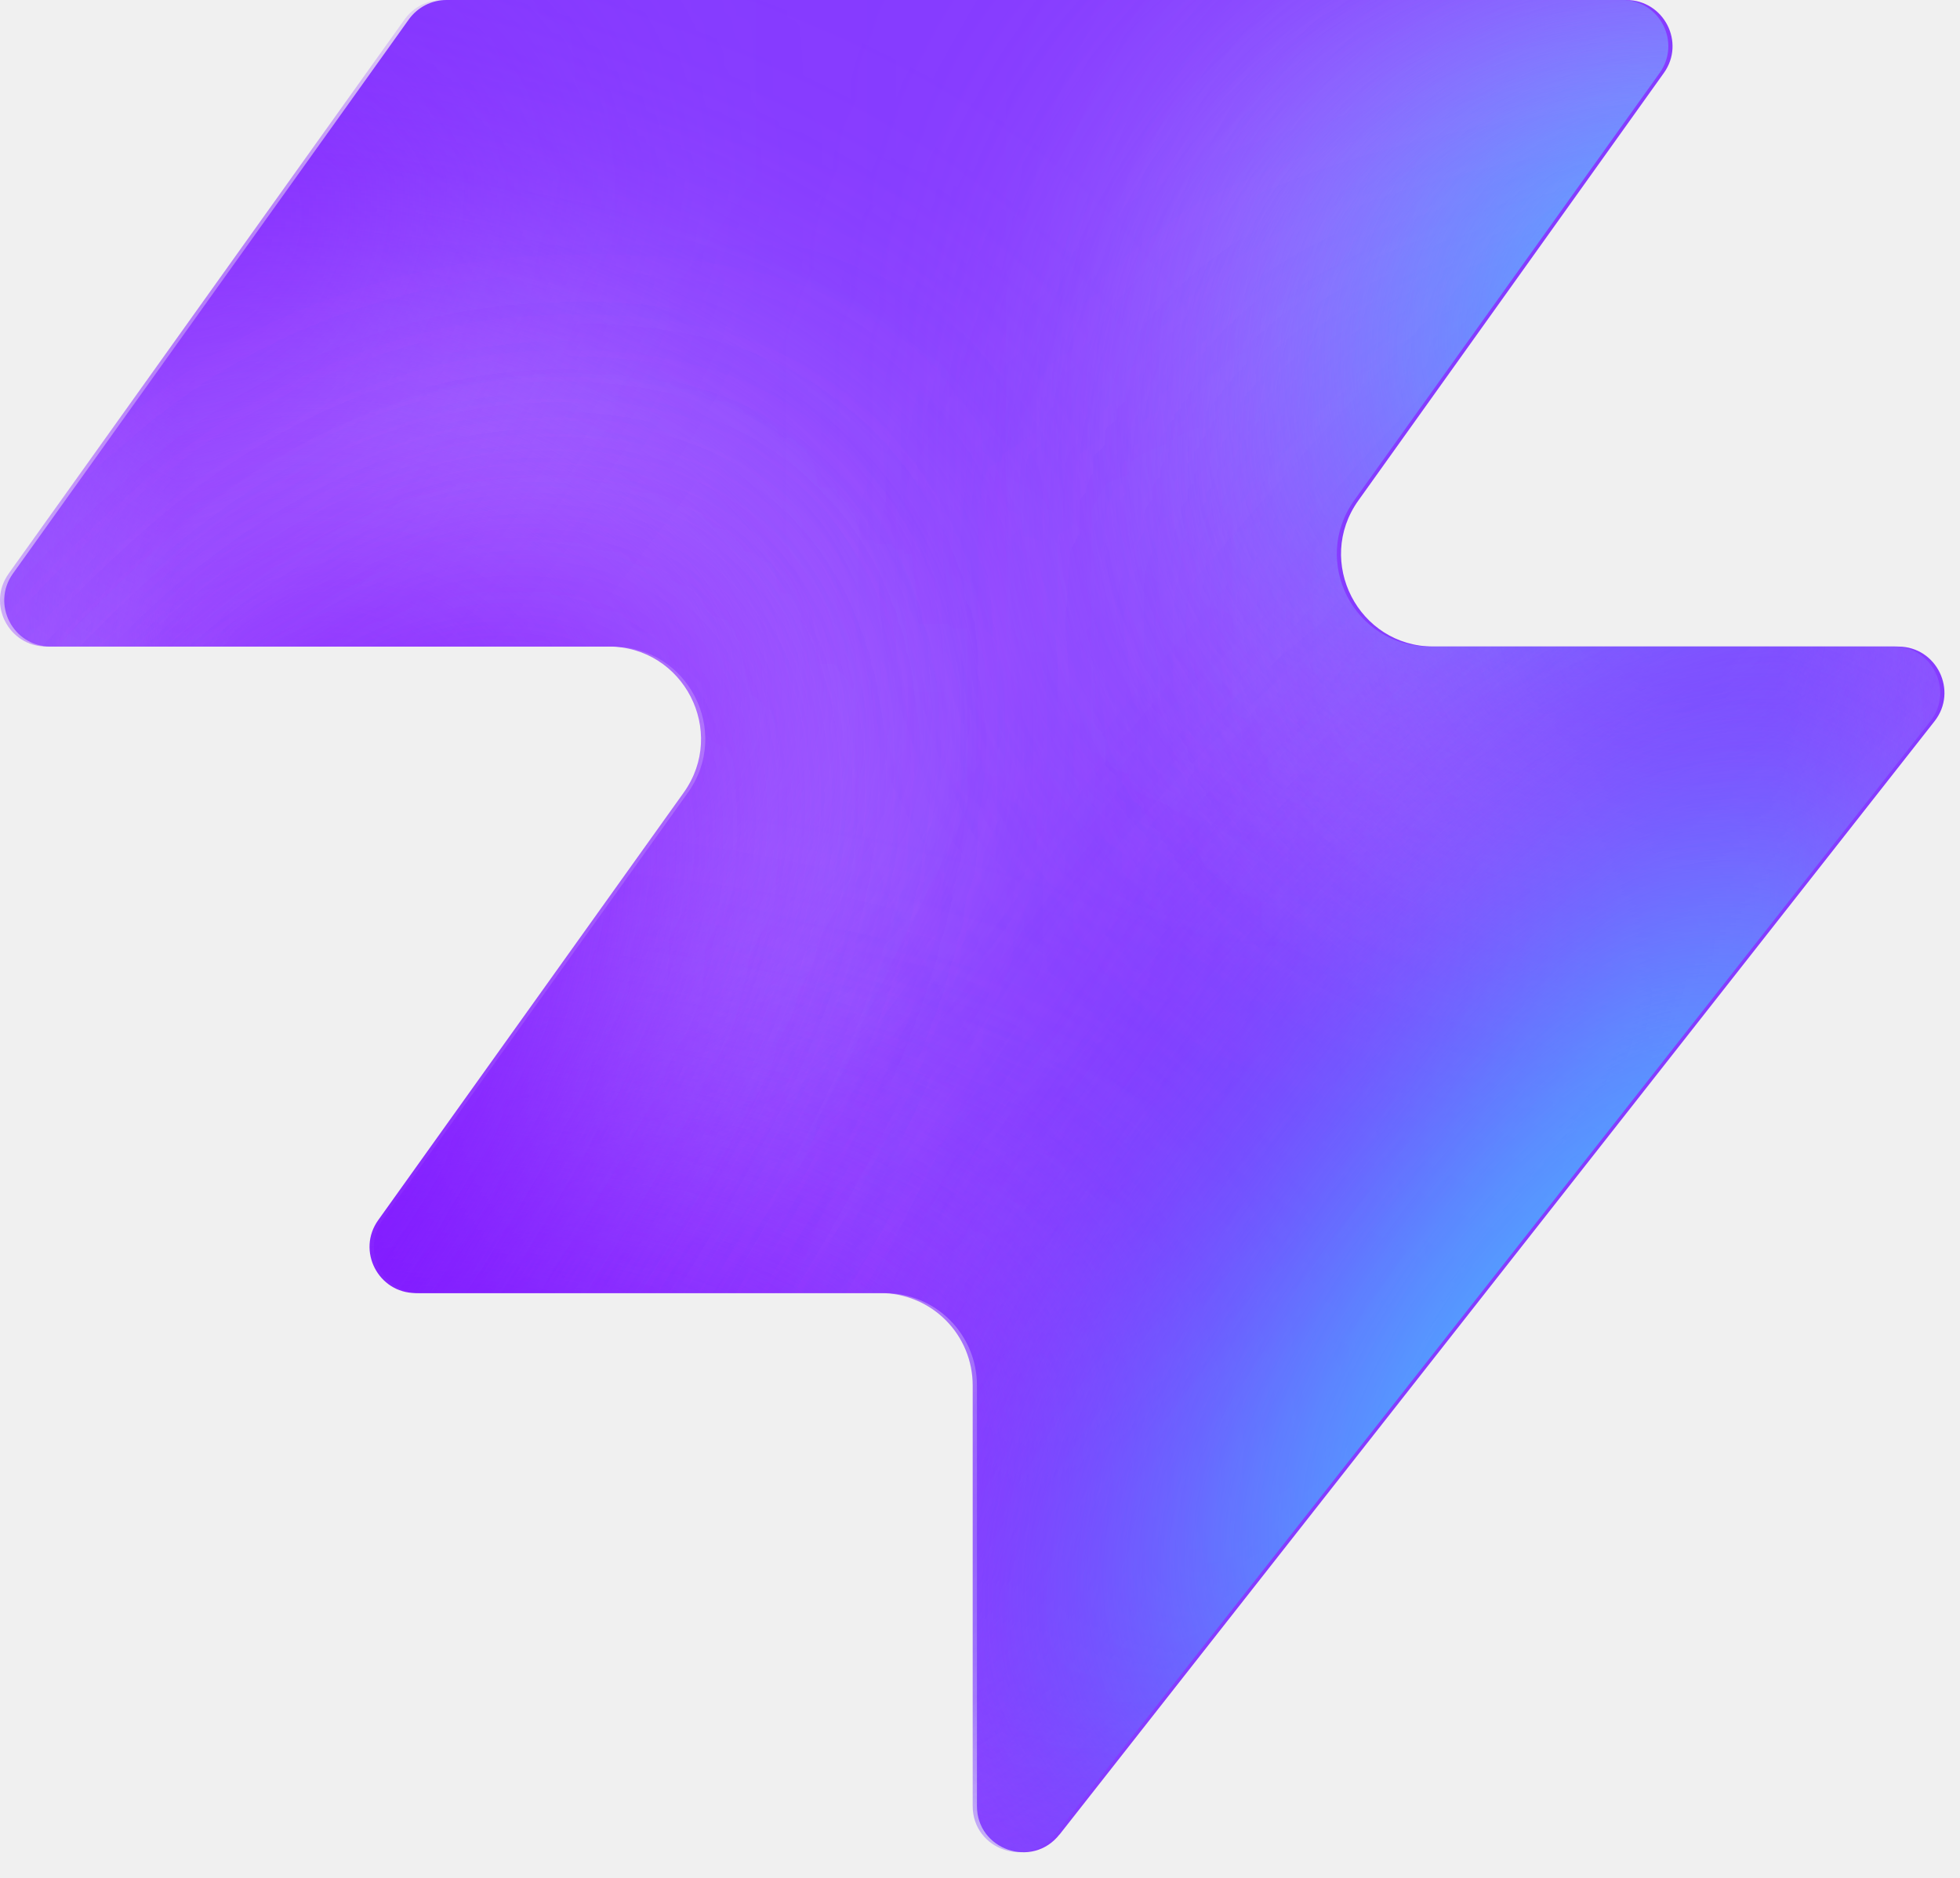
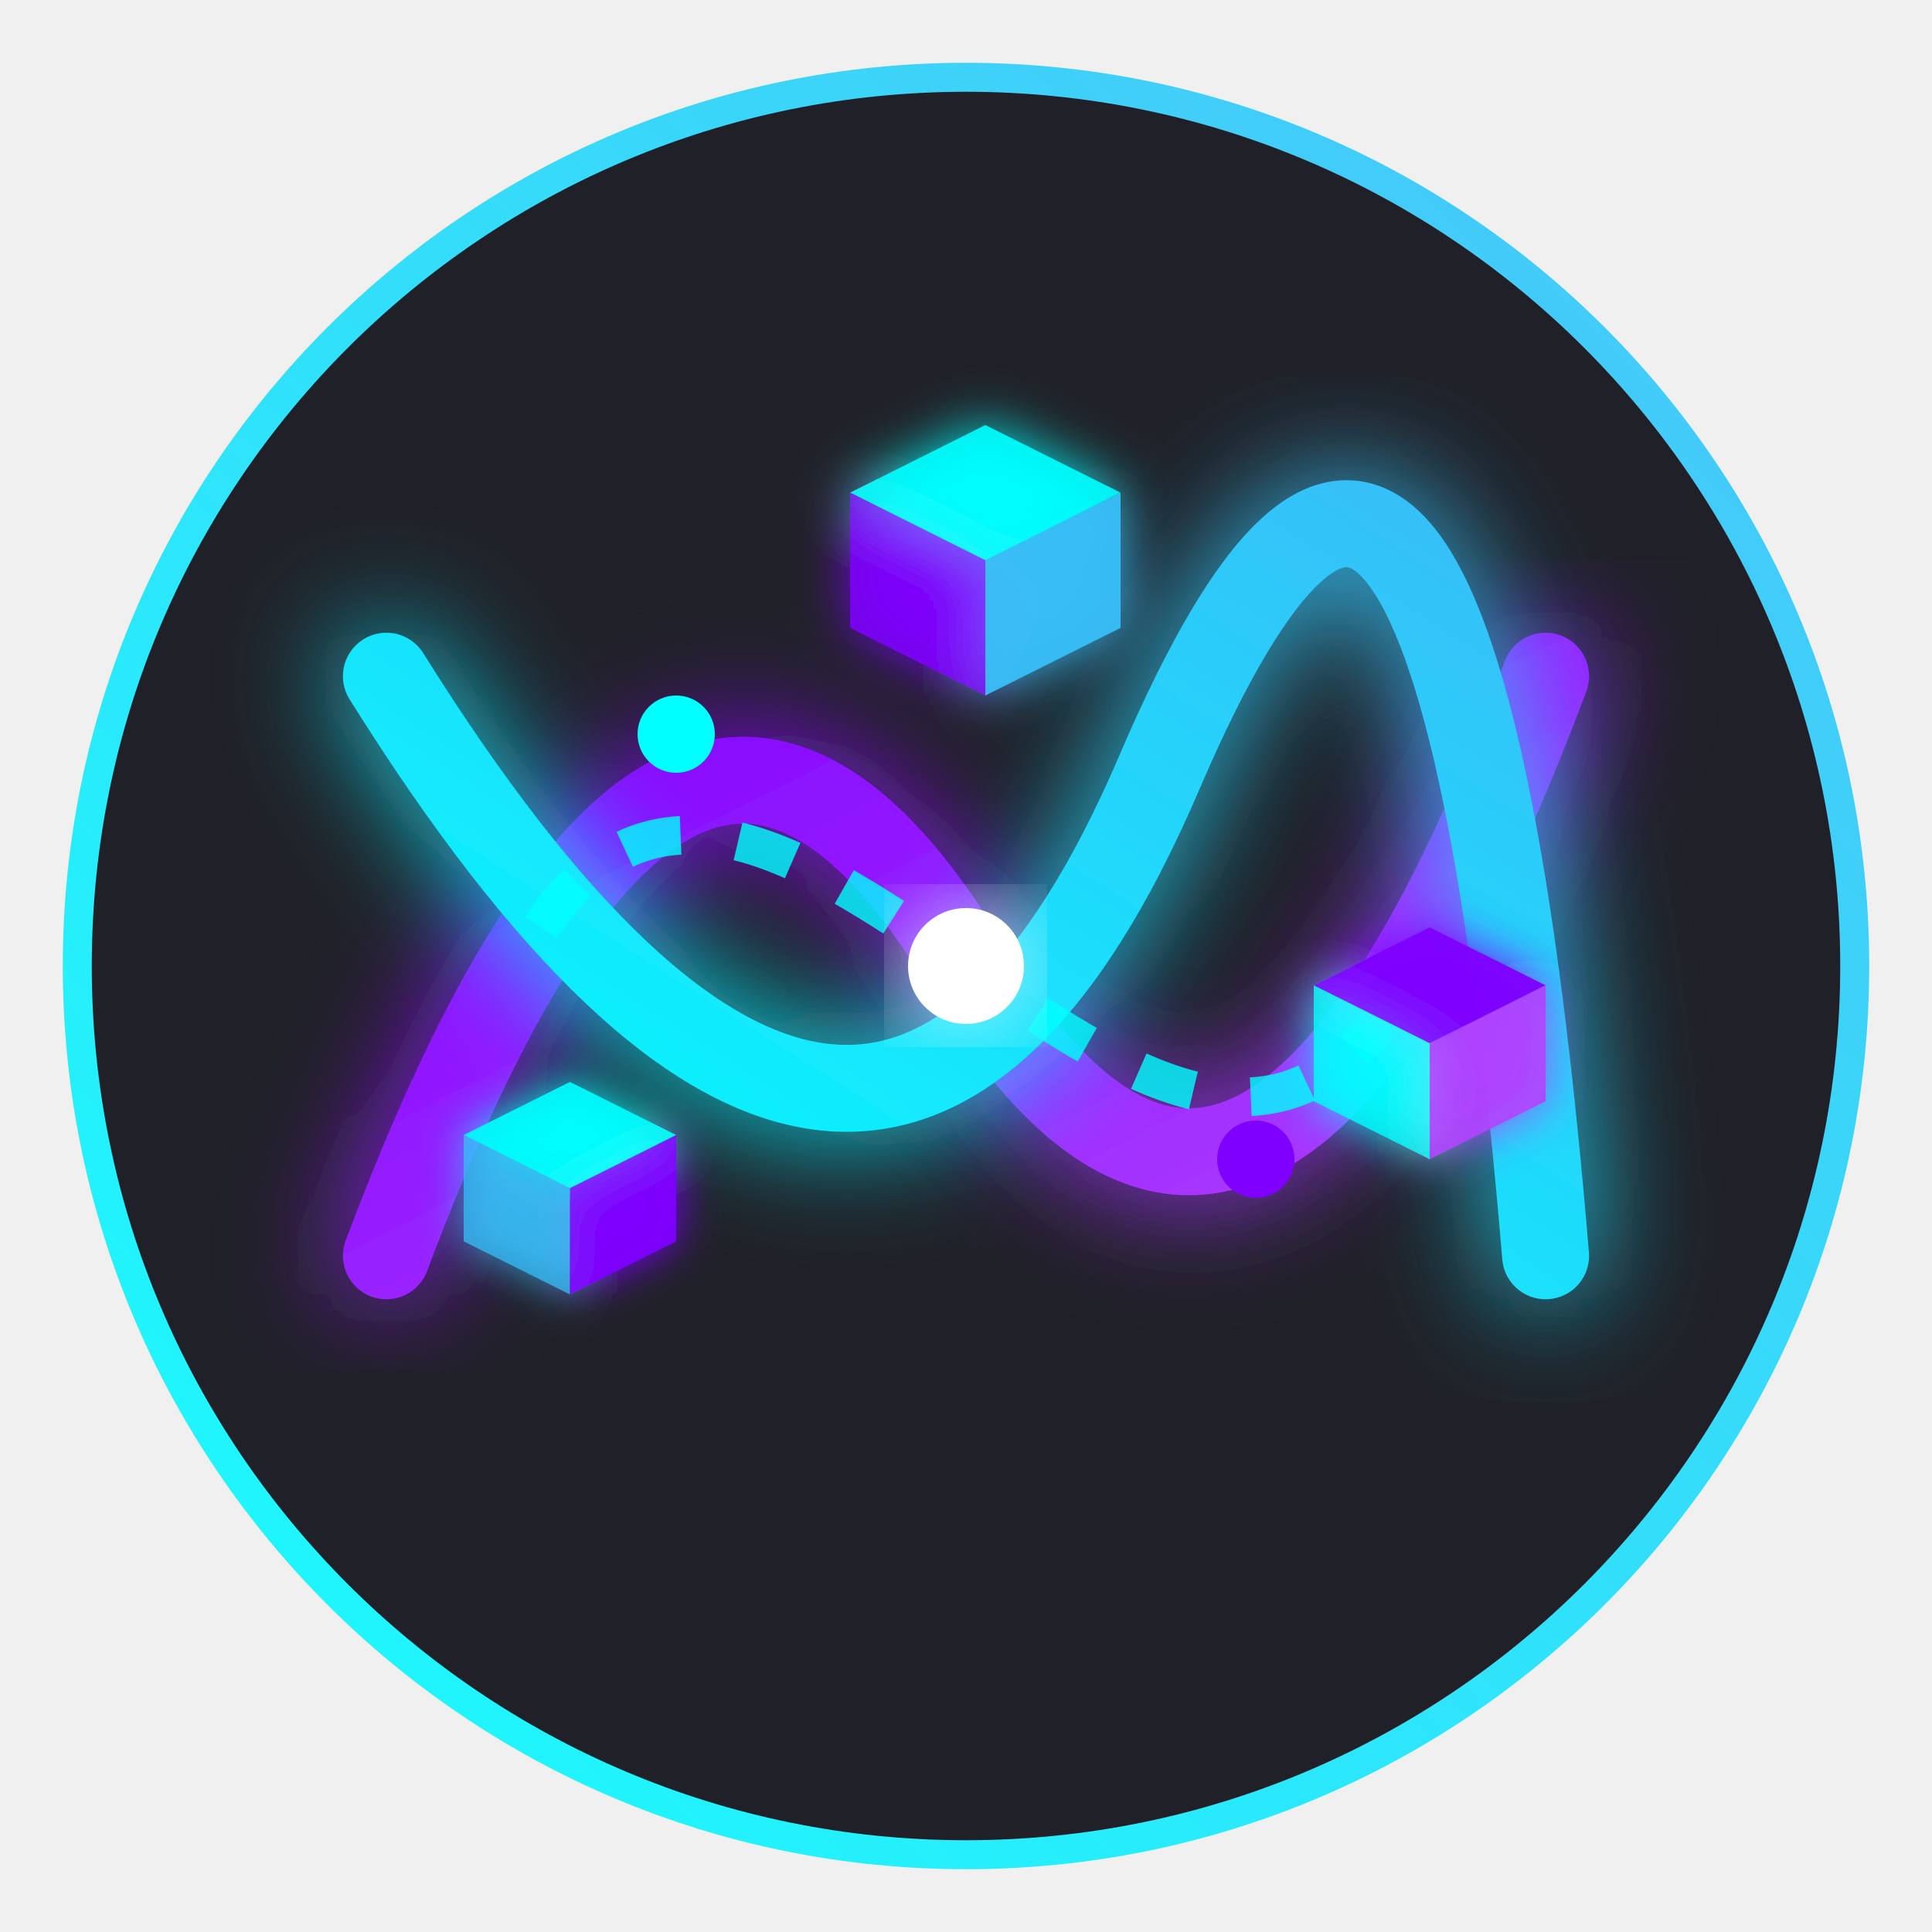
- <svg xmlns="http://www.w3.org/2000/svg" width="48" height="46" fill="none" viewBox="0 0 48 46">
-   <path fill="#863bff" d="M25.946 44.938c-.664.845-2.021.375-2.021-.698V33.937a2.26 2.26 0 0 0-2.262-2.262H10.287c-.92 0-1.456-1.04-.92-1.788l7.48-10.471c1.07-1.497 0-3.578-1.842-3.578H1.237c-.92 0-1.456-1.04-.92-1.788L10.013.474c.214-.297.556-.474.92-.474h28.894c.92 0 1.456 1.04.92 1.788l-7.48 10.471c-1.07 1.498 0 3.579 1.842 3.579h11.377c.943 0 1.473 1.088.89 1.83L25.947 44.94z" style="fill:#863bff;fill:color(display-p3 .525 .23 1);fill-opacity:1" />
-   <mask id="a" width="48" height="46" x="0" y="0" maskUnits="userSpaceOnUse" style="mask-type:alpha">
-     <path fill="#000" d="M25.842 44.938c-.664.844-2.021.375-2.021-.698V33.937a2.26 2.26 0 0 0-2.262-2.262H10.183c-.92 0-1.456-1.04-.92-1.788l7.48-10.471c1.07-1.498 0-3.579-1.842-3.579H1.133c-.92 0-1.456-1.04-.92-1.787L9.91.473c.214-.297.556-.474.92-.474h28.894c.92 0 1.456 1.04.92 1.788l-7.48 10.471c-1.07 1.498 0 3.578 1.842 3.578h11.377c.943 0 1.473 1.088.89 1.832L25.843 44.94z" style="fill:#000;fill-opacity:1" />
-   </mask>
-   <g mask="url(#a)">
-     <g filter="url(#b)">
-       <ellipse cx="5.508" cy="14.704" fill="#ede6ff" rx="5.508" ry="14.704" style="fill:#ede6ff;fill:color(display-p3 .927 .903 1);fill-opacity:1" transform="matrix(.00324 1 1 -.00324 -4.47 31.516)" />
-     </g>
-     <g filter="url(#c)">
-       <ellipse cx="10.399" cy="29.851" fill="#ede6ff" rx="10.399" ry="29.851" style="fill:#ede6ff;fill:color(display-p3 .927 .903 1);fill-opacity:1" transform="matrix(.00324 1 1 -.00324 -39.328 7.883)" />
-     </g>
-     <g filter="url(#d)">
-       <ellipse cx="5.508" cy="30.487" fill="#7e14ff" rx="5.508" ry="30.487" style="fill:#7e14ff;fill:color(display-p3 .492 .077 1);fill-opacity:1" transform="rotate(89.814 -25.913 -14.639)scale(1 -1)" />
-     </g>
-     <g filter="url(#e)">
-       <ellipse cx="5.508" cy="30.599" fill="#7e14ff" rx="5.508" ry="30.599" style="fill:#7e14ff;fill:color(display-p3 .492 .077 1);fill-opacity:1" transform="rotate(89.814 -32.644 -3.334)scale(1 -1)" />
-     </g>
-     <g filter="url(#f)">
-       <ellipse cx="5.508" cy="30.599" fill="#7e14ff" rx="5.508" ry="30.599" style="fill:#7e14ff;fill:color(display-p3 .492 .077 1);fill-opacity:1" transform="matrix(.00324 1 1 -.00324 -34.34 30.47)" />
-     </g>
-     <g filter="url(#g)">
-       <ellipse cx="14.072" cy="22.078" fill="#ede6ff" rx="14.072" ry="22.078" style="fill:#ede6ff;fill:color(display-p3 .927 .903 1);fill-opacity:1" transform="rotate(93.35 24.506 48.493)scale(-1 1)" />
-     </g>
-     <g filter="url(#h)">
-       <ellipse cx="3.47" cy="21.501" fill="#7e14ff" rx="3.47" ry="21.501" style="fill:#7e14ff;fill:color(display-p3 .492 .077 1);fill-opacity:1" transform="rotate(89.009 28.708 47.59)scale(-1 1)" />
-     </g>
-     <g filter="url(#i)">
-       <ellipse cx="3.47" cy="21.501" fill="#7e14ff" rx="3.47" ry="21.501" style="fill:#7e14ff;fill:color(display-p3 .492 .077 1);fill-opacity:1" transform="rotate(89.009 28.708 47.59)scale(-1 1)" />
-     </g>
-     <g filter="url(#j)">
-       <ellipse cx=".387" cy="8.972" fill="#7e14ff" rx="4.407" ry="29.108" style="fill:#7e14ff;fill:color(display-p3 .492 .077 1);fill-opacity:1" transform="rotate(39.51 .387 8.972)" />
-     </g>
-     <g filter="url(#k)">
-       <ellipse cx="47.523" cy="-6.092" fill="#7e14ff" rx="4.407" ry="29.108" style="fill:#7e14ff;fill:color(display-p3 .492 .077 1);fill-opacity:1" transform="rotate(37.892 47.523 -6.092)" />
-     </g>
-     <g filter="url(#l)">
-       <ellipse cx="41.412" cy="6.333" fill="#47bfff" rx="5.971" ry="9.665" style="fill:#47bfff;fill:color(display-p3 .28 .748 1);fill-opacity:1" transform="rotate(37.892 41.412 6.333)" />
-     </g>
-     <g filter="url(#m)">
-       <ellipse cx="-1.879" cy="38.332" fill="#7e14ff" rx="4.407" ry="29.108" style="fill:#7e14ff;fill:color(display-p3 .492 .077 1);fill-opacity:1" transform="rotate(37.892 -1.88 38.332)" />
-     </g>
-     <g filter="url(#n)">
-       <ellipse cx="-1.879" cy="38.332" fill="#7e14ff" rx="4.407" ry="29.108" style="fill:#7e14ff;fill:color(display-p3 .492 .077 1);fill-opacity:1" transform="rotate(37.892 -1.88 38.332)" />
-     </g>
-     <g filter="url(#o)">
-       <ellipse cx="35.651" cy="29.907" fill="#7e14ff" rx="4.407" ry="29.108" style="fill:#7e14ff;fill:color(display-p3 .492 .077 1);fill-opacity:1" transform="rotate(37.892 35.651 29.907)" />
-     </g>
-     <g filter="url(#p)">
-       <ellipse cx="38.418" cy="32.4" fill="#47bfff" rx="5.971" ry="15.297" style="fill:#47bfff;fill:color(display-p3 .28 .748 1);fill-opacity:1" transform="rotate(37.892 38.418 32.4)" />
-     </g>
-   </g>
+ <svg xmlns="http://www.w3.org/2000/svg" viewBox="0 0 100 100" width="100" height="100">
  <defs>
-     <filter id="b" width="60.045" height="41.654" x="-19.77" y="16.149" color-interpolation-filters="sRGB" filterUnits="userSpaceOnUse">
-       <feFlood flood-opacity="0" result="BackgroundImageFix" />
-       <feBlend in="SourceGraphic" in2="BackgroundImageFix" result="shape" />
-       <feGaussianBlur result="effect1_foregroundBlur_2002_17158" stdDeviation="7.659" />
+     <linearGradient id="purpleGradient" x1="0%" y1="0%" x2="100%" y2="100%">
+       <stop offset="0%" stop-color="#7F00FF" />
+       <stop offset="100%" stop-color="#b042ff" />
+     </linearGradient>
+     <linearGradient id="cyanGradient" x1="0%" y1="100%" x2="100%" y2="0%">
+       <stop offset="0%" stop-color="#00FFFF" />
+       <stop offset="100%" stop-color="#38bdf8" />
+     </linearGradient>
+     <filter id="glow" x="-20%" y="-20%" width="140%" height="140%">
+       <feGaussianBlur stdDeviation="3" result="blur" />
+       <feComposite in="SourceGraphic" in2="blur" operator="over" />
    </filter>
-     <filter id="c" width="90.34" height="51.437" x="-54.613" y="-7.533" color-interpolation-filters="sRGB" filterUnits="userSpaceOnUse">
-       <feFlood flood-opacity="0" result="BackgroundImageFix" />
-       <feBlend in="SourceGraphic" in2="BackgroundImageFix" result="shape" />
-       <feGaussianBlur result="effect1_foregroundBlur_2002_17158" stdDeviation="7.659" />
-     </filter>
-     <filter id="d" width="79.355" height="29.4" x="-49.64" y="2.03" color-interpolation-filters="sRGB" filterUnits="userSpaceOnUse">
-       <feFlood flood-opacity="0" result="BackgroundImageFix" />
-       <feBlend in="SourceGraphic" in2="BackgroundImageFix" result="shape" />
-       <feGaussianBlur result="effect1_foregroundBlur_2002_17158" stdDeviation="4.596" />
-     </filter>
-     <filter id="e" width="79.579" height="29.4" x="-45.045" y="20.029" color-interpolation-filters="sRGB" filterUnits="userSpaceOnUse">
-       <feFlood flood-opacity="0" result="BackgroundImageFix" />
-       <feBlend in="SourceGraphic" in2="BackgroundImageFix" result="shape" />
-       <feGaussianBlur result="effect1_foregroundBlur_2002_17158" stdDeviation="4.596" />
-     </filter>
-     <filter id="f" width="79.579" height="29.4" x="-43.513" y="21.178" color-interpolation-filters="sRGB" filterUnits="userSpaceOnUse">
-       <feFlood flood-opacity="0" result="BackgroundImageFix" />
-       <feBlend in="SourceGraphic" in2="BackgroundImageFix" result="shape" />
-       <feGaussianBlur result="effect1_foregroundBlur_2002_17158" stdDeviation="4.596" />
-     </filter>
-     <filter id="g" width="74.749" height="58.852" x="15.756" y="-17.901" color-interpolation-filters="sRGB" filterUnits="userSpaceOnUse">
-       <feFlood flood-opacity="0" result="BackgroundImageFix" />
-       <feBlend in="SourceGraphic" in2="BackgroundImageFix" result="shape" />
-       <feGaussianBlur result="effect1_foregroundBlur_2002_17158" stdDeviation="7.659" />
-     </filter>
-     <filter id="h" width="61.377" height="25.362" x="23.548" y="2.284" color-interpolation-filters="sRGB" filterUnits="userSpaceOnUse">
-       <feFlood flood-opacity="0" result="BackgroundImageFix" />
-       <feBlend in="SourceGraphic" in2="BackgroundImageFix" result="shape" />
-       <feGaussianBlur result="effect1_foregroundBlur_2002_17158" stdDeviation="4.596" />
-     </filter>
-     <filter id="i" width="61.377" height="25.362" x="23.548" y="2.284" color-interpolation-filters="sRGB" filterUnits="userSpaceOnUse">
-       <feFlood flood-opacity="0" result="BackgroundImageFix" />
-       <feBlend in="SourceGraphic" in2="BackgroundImageFix" result="shape" />
-       <feGaussianBlur result="effect1_foregroundBlur_2002_17158" stdDeviation="4.596" />
-     </filter>
-     <filter id="j" width="56.045" height="63.649" x="-27.636" y="-22.853" color-interpolation-filters="sRGB" filterUnits="userSpaceOnUse">
-       <feFlood flood-opacity="0" result="BackgroundImageFix" />
-       <feBlend in="SourceGraphic" in2="BackgroundImageFix" result="shape" />
-       <feGaussianBlur result="effect1_foregroundBlur_2002_17158" stdDeviation="4.596" />
-     </filter>
-     <filter id="k" width="54.814" height="64.646" x="20.116" y="-38.415" color-interpolation-filters="sRGB" filterUnits="userSpaceOnUse">
-       <feFlood flood-opacity="0" result="BackgroundImageFix" />
-       <feBlend in="SourceGraphic" in2="BackgroundImageFix" result="shape" />
-       <feGaussianBlur result="effect1_foregroundBlur_2002_17158" stdDeviation="4.596" />
-     </filter>
-     <filter id="l" width="33.541" height="35.313" x="24.641" y="-11.323" color-interpolation-filters="sRGB" filterUnits="userSpaceOnUse">
-       <feFlood flood-opacity="0" result="BackgroundImageFix" />
-       <feBlend in="SourceGraphic" in2="BackgroundImageFix" result="shape" />
-       <feGaussianBlur result="effect1_foregroundBlur_2002_17158" stdDeviation="4.596" />
-     </filter>
-     <filter id="m" width="54.814" height="64.646" x="-29.286" y="6.009" color-interpolation-filters="sRGB" filterUnits="userSpaceOnUse">
-       <feFlood flood-opacity="0" result="BackgroundImageFix" />
-       <feBlend in="SourceGraphic" in2="BackgroundImageFix" result="shape" />
-       <feGaussianBlur result="effect1_foregroundBlur_2002_17158" stdDeviation="4.596" />
-     </filter>
-     <filter id="n" width="54.814" height="64.646" x="-29.286" y="6.009" color-interpolation-filters="sRGB" filterUnits="userSpaceOnUse">
-       <feFlood flood-opacity="0" result="BackgroundImageFix" />
-       <feBlend in="SourceGraphic" in2="BackgroundImageFix" result="shape" />
-       <feGaussianBlur result="effect1_foregroundBlur_2002_17158" stdDeviation="4.596" />
-     </filter>
-     <filter id="o" width="54.814" height="64.646" x="8.244" y="-2.416" color-interpolation-filters="sRGB" filterUnits="userSpaceOnUse">
-       <feFlood flood-opacity="0" result="BackgroundImageFix" />
-       <feBlend in="SourceGraphic" in2="BackgroundImageFix" result="shape" />
-       <feGaussianBlur result="effect1_foregroundBlur_2002_17158" stdDeviation="4.596" />
-     </filter>
-     <filter id="p" width="39.409" height="43.623" x="18.713" y="10.588" color-interpolation-filters="sRGB" filterUnits="userSpaceOnUse">
-       <feFlood flood-opacity="0" result="BackgroundImageFix" />
-       <feBlend in="SourceGraphic" in2="BackgroundImageFix" result="shape" />
-       <feGaussianBlur result="effect1_foregroundBlur_2002_17158" stdDeviation="4.596" />
+     <filter id="cubeGlow" x="-30%" y="-30%" width="160%" height="160%">
+       <feGaussianBlur stdDeviation="2" result="blur" />
+       <feComposite in="SourceGraphic" in2="blur" operator="over" />
    </filter>
  </defs>
+   <circle cx="50" cy="50" r="46" fill="#090a12" stroke="url(#cyanGradient)" stroke-width="1.5" opacity="0.9" />
+   <path d="M 20 65 Q 35 25 50 50 T 80 35" fill="none" stroke="url(#purpleGradient)" stroke-width="4.5" stroke-linecap="round" filter="url(#glow)" />
+   <path d="M 20 35 Q 45 75 60 40 T 80 65" fill="none" stroke="url(#cyanGradient)" stroke-width="4.5" stroke-linecap="round" filter="url(#glow)" />
+   <path d="M 28 48 C 40 30, 60 70, 72 52" fill="none" stroke="#00FFFF" stroke-width="2" stroke-dasharray="3 3" opacity="0.8" />
+   <g transform="translate(44, 22) scale(0.7)" filter="url(#cubeGlow)">
+     <polygon points="10,0 20,5 10,10 0,5" fill="#00FFFF" opacity="0.9" />
+     <polygon points="0,5 10,10 10,20 0,15" fill="#7F00FF" opacity="0.85" />
+     <polygon points="10,10 20,5 20,15 10,20" fill="#38bdf8" opacity="0.95" />
+   </g>
+   <g transform="translate(68, 48) scale(0.6)" filter="url(#cubeGlow)">
+     <polygon points="10,0 20,5 10,10 0,5" fill="#7F00FF" opacity="0.95" />
+     <polygon points="0,5 10,10 10,20 0,15" fill="#00FFFF" opacity="0.8" />
+     <polygon points="10,10 20,5 20,15 10,20" fill="#b042ff" opacity="0.9" />
+   </g>
+   <g transform="translate(24, 56) scale(0.55)" filter="url(#cubeGlow)">
+     <polygon points="10,0 20,5 10,10 0,5" fill="#00FFFF" opacity="0.9" />
+     <polygon points="0,5 10,10 10,20 0,15" fill="#38bdf8" opacity="0.75" />
+     <polygon points="10,10 20,5 20,15 10,20" fill="#7F00FF" opacity="0.95" />
+   </g>
+   <circle cx="50" cy="50" r="3" fill="#ffffff" filter="url(#glow)" />
+   <circle cx="35" cy="38" r="2" fill="#00FFFF" />
+   <circle cx="65" cy="60" r="2" fill="#7F00FF" />
</svg>
